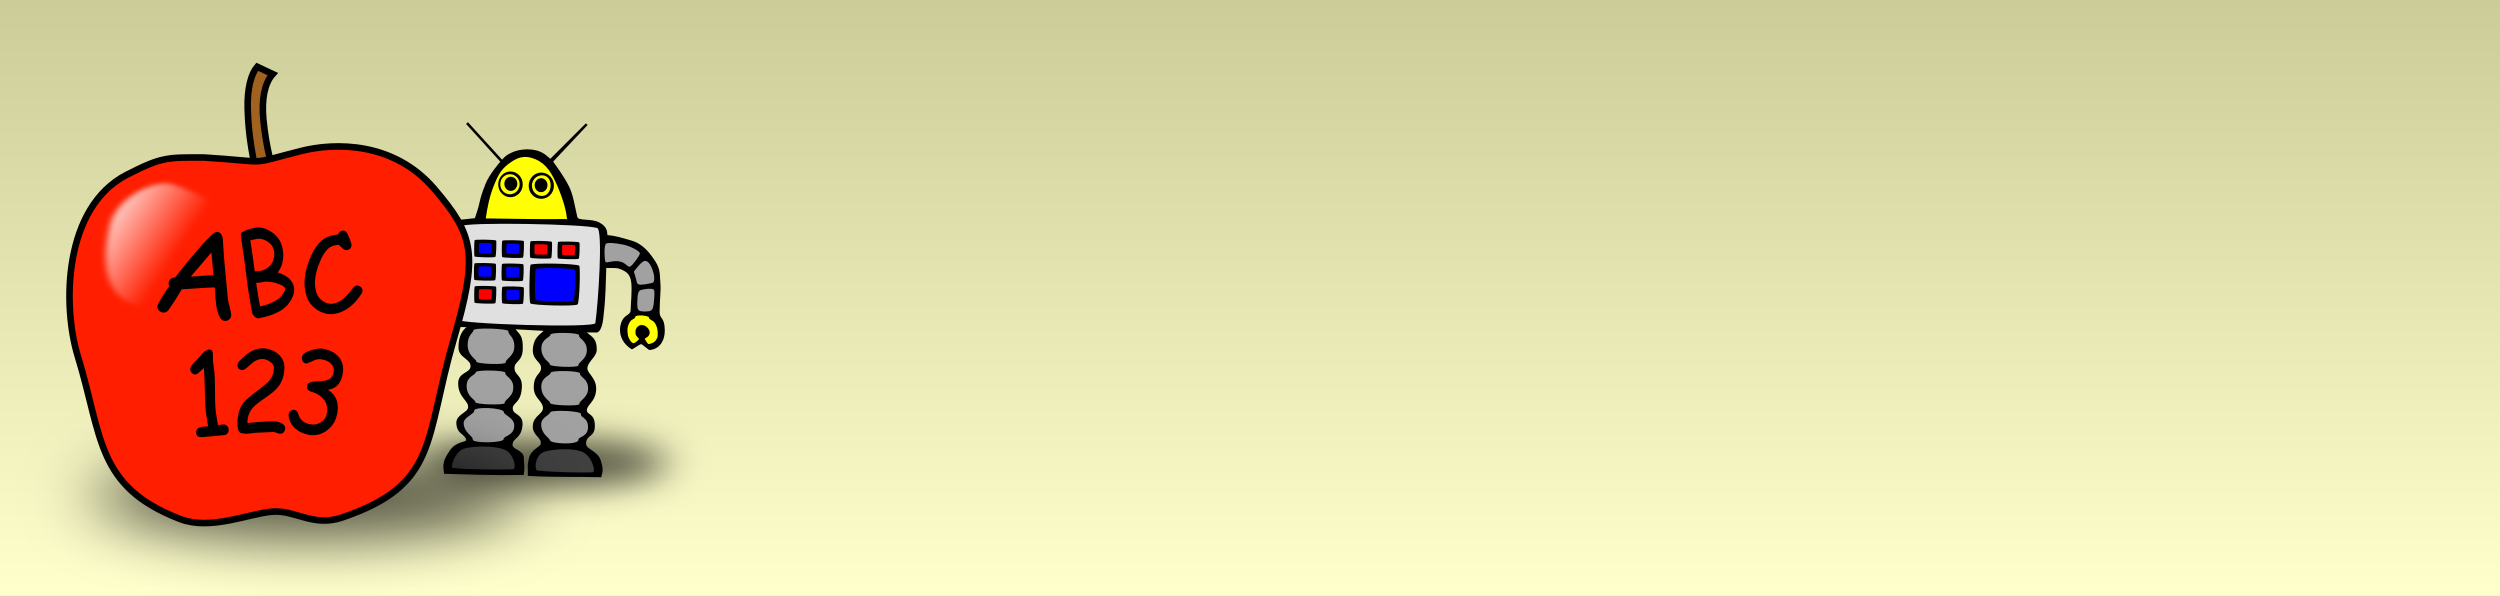
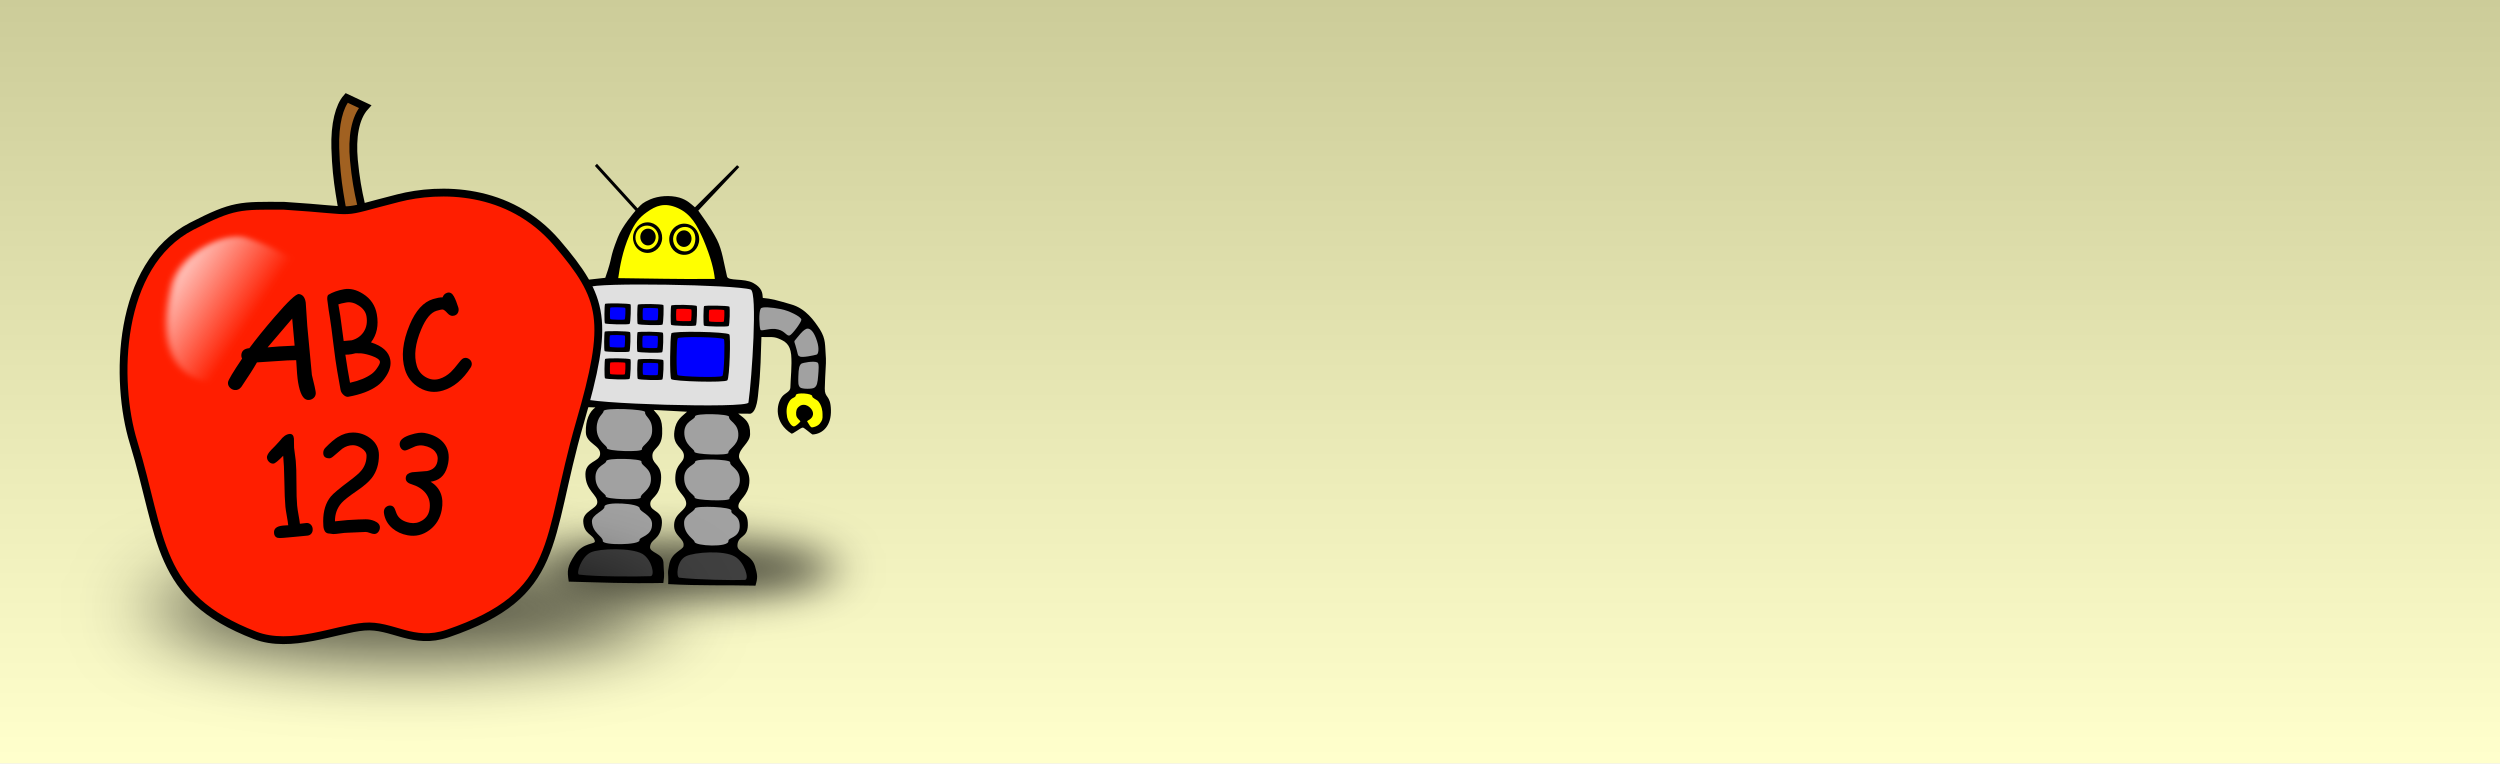
- <svg xmlns="http://www.w3.org/2000/svg" xmlns:xlink="http://www.w3.org/1999/xlink" width="655" height="156" id="svg2" version="1.0">
+ <svg xmlns="http://www.w3.org/2000/svg" xmlns:xlink="http://www.w3.org/1999/xlink" width="655" height="200" id="svg2" version="1.0">
  <defs id="defs457">
    <linearGradient id="linearGradient3237">
      <stop id="stop3239" offset="0" style="stop-color:#cccc99;stop-opacity:1;" />
      <stop id="stop3241" offset="1" style="stop-color:#ffffcc;stop-opacity:1" />
    </linearGradient>
    <linearGradient id="linearGradient5217">
      <stop style="stop-color:#ffffff;stop-opacity:1;" offset="0" id="stop5219" />
      <stop style="stop-color:#ffffff;stop-opacity:0;" offset="1" id="stop5221" />
    </linearGradient>
    <filter x="-0.201" width="1.402" y="-0.804" height="2.608" id="filter5209">
      <feGaussianBlur stdDeviation="2.597" id="feGaussianBlur5211" />
    </filter>
    <filter x="-0.198" width="1.397" y="-0.794" height="2.587" id="filter5213">
      <feGaussianBlur stdDeviation="2.563" id="feGaussianBlur5215" />
    </filter>
    <linearGradient xlink:href="#linearGradient5217" id="linearGradient5223" x1="12.042" y1="8.326" x2="23.799" y2="27.635" gradientUnits="userSpaceOnUse" />
    <linearGradient xlink:href="#linearGradient5217" id="linearGradient5225" gradientUnits="userSpaceOnUse" x1="2.206" y1="11.836" x2="19.061" y2="26.418" />
-     <linearGradient xlink:href="#linearGradient3237" id="linearGradient3233" x1="0" y1="0" x2="0" y2="155" gradientUnits="userSpaceOnUse" />
+     <linearGradient xlink:href="#linearGradient3237" id="linearGradient3233" x1="0" y1="0" x2="0" y2="199" gradientUnits="userSpaceOnUse" />
    <filter id="filter3362">
      <feGaussianBlur stdDeviation="0.798" id="feGaussianBlur3364" />
    </filter>
  </defs>
-   <rect style="opacity:1;fill:url(#linearGradient3233);fill-opacity:1.0;fill-rule:evenodd;stroke:none;stroke-width:2;stroke-linecap:round;stroke-linejoin:round;stroke-miterlimit:4;stroke-dasharray:none;stroke-opacity:1" id="rect2256" width="655" height="156" x="0" y="0" />
-   <g id="g5104" transform="matrix(2.167013,0,0,2.167013,-371.5971,-71.02286)">
+   <rect style="opacity:1;fill:url(#linearGradient3233);fill-opacity:1;fill-rule:evenodd;stroke:none;stroke-width:2;stroke-linecap:round;stroke-linejoin:round;stroke-miterlimit:4;stroke-dasharray:none;stroke-opacity:1" id="rect2256" width="655" height="200" x="0" y="0" />
+   <g id="g5104" transform="matrix(2.575152,0,0,2.575152,-430.8516,-79.53138)">
    <path transform="matrix(0.9274194,0,0,0.7741935,47.75403,13.16935)" d="M 220.5 97.625 A 15.5 3.875 0 1 1  189.5,97.625 A 15.5 3.875 0 1 1  220.5 97.625 z" id="path3827" style="opacity:0.65;fill:#000000;fill-opacity:1;fill-rule:evenodd;stroke:none;stroke-width:2;stroke-linecap:round;stroke-linejoin:round;stroke-miterlimit:4;stroke-dasharray:none;stroke-opacity:1;filter:url(#filter5213)" />
    <g transform="matrix(0.5722547,1.4173981e-2,-1.4173981e-2,0.5722547,43.45248,39.89826)" id="g2612">
      <g transform="translate(306.216,5.00781)" style="fill:#000000;fill-rule:evenodd;stroke:none;stroke-width:0.036pt;stroke-linecap:butt;stroke-linejoin:miter;stroke-dasharray:none" id="g144">
        <path d="M 20.519,13.355 C 21.239,11.34 23.292,8.855 23.544,8.531 C 23.544,8.531 16.129,0.756 16.129,0.756 C 16.129,0.756 16.488,0.36 16.488,0.36 C 16.488,0.36 23.903,8.1 23.903,8.1 C 24.624,7.308 24.767,7.092 26.136,6.443 C 27.575,5.796 29.555,5.58 31.283,6.012 C 32.723,6.407 33.407,7.128 34.092,7.668 C 34.092,7.668 41.399,0 41.399,0 C 41.399,0 41.795,0.323 41.795,0.323 C 41.795,0.323 34.703,8.243 34.703,8.243 C 34.703,8.243 34.704,8.244 34.704,8.244 C 35.063,8.784 36.899,11.016 38.16,13.355 C 39.132,15.191 39.42,17.244 40.103,19.836 C 40.355,20.664 43.092,20.016 44.748,20.844 C 46.367,21.672 46.475,22.571 46.548,23.472 C 48.023,23.544 49.391,23.903 51.552,24.48 C 54.216,25.128 55.8,27.323 56.844,28.836 C 57.96,30.564 57.779,31.464 58.031,33.983 C 58.103,34.884 57.96,36.323 57.96,39.275 C 57.96,41.076 59.004,40.319 59.147,43.092 C 59.292,45.828 57.851,47.376 55.979,47.52 C 55.872,47.52 54.504,46.368 54.252,46.332 C 53.891,46.296 52.452,47.592 52.235,47.447 C 49.139,45.611 49.319,42.372 50.435,40.895 C 50.903,40.284 51.84,40.031 51.84,39.275 C 51.84,37.62 52.055,35.352 51.84,33.443 C 51.588,31.536 50.687,31.067 49.464,30.6 C 48.527,30.239 47.592,30.456 46.475,30.42 C 46.439,33.191 46.512,36.648 46.187,39.996 C 46.115,40.895 46.044,43.704 44.855,44.1 C 44.855,44.1 42.696,44.135 42.696,44.135 C 42.696,44.135 42.695,44.136 42.695,44.136 C 43.92,45.071 44.891,45.504 44.891,47.772 C 44.891,49.284 43.055,50.256 43.019,51.66 C 42.947,52.812 45.179,53.748 44.964,56.447 C 44.783,58.752 43.235,59.292 43.128,60.48 C 43.055,61.668 44.891,61.02 44.891,63.936 C 44.891,66.311 43.128,65.699 43.128,67.607 C 43.128,68.868 45.647,69.048 46.332,71.136 C 46.836,72.756 46.907,73.115 46.512,74.628 C 41.399,74.628 36.828,74.916 30.996,74.735 C 31.031,72.359 30.744,73.224 31.103,71.172 C 31.464,69.084 33.443,68.615 33.552,67.932 C 33.767,66.491 31.716,66.239 31.788,64.115 C 31.823,62.027 33.947,61.596 33.84,60.264 C 33.66,58.644 31.716,58.319 31.788,55.728 C 31.823,53.208 33.263,53.208 33.227,51.876 C 33.191,50.399 31.103,50.292 31.428,47.52 C 31.643,45.468 32.76,44.855 33.588,44.027 C 33.588,44.027 27.648,43.848 27.648,43.848 C 27.648,43.848 27.647,43.848 27.647,43.848 C 28.475,44.892 29.304,45.071 29.267,48.06 C 29.231,50.832 27.395,50.544 27.647,52.272 C 27.828,53.64 29.412,53.567 29.267,56.268 C 29.124,59.508 27.323,59.328 27.468,60.66 C 27.611,62.063 29.88,61.596 29.592,64.332 C 29.304,66.996 27.72,66.708 27.611,68.184 C 27.504,69.264 29.952,69.264 30.059,70.92 C 30.168,72.972 30.347,72.756 30.132,74.556 C 23.76,74.844 18.756,74.735 13.319,74.735 C 12.96,72.792 12.96,72.071 14.292,69.947 C 15.695,67.644 17.891,68.04 17.783,67.428 C 17.496,66.168 15.767,66.348 15.624,63.936 C 15.552,62.136 17.964,61.704 18.036,60.588 C 18.143,59.148 15.876,58.571 15.804,55.548 C 15.767,53.208 18.179,53.388 18.323,52.02 C 18.504,50.363 15.767,50.184 15.695,48.096 C 15.588,45.972 16.235,44.46 17.279,43.668 C 17.279,43.668 14.651,43.633 14.651,43.633 C 14.651,43.633 14.651,43.632 14.651,43.632 C 13.643,43.739 13.248,43.775 13.176,40.716 C 13.103,37.151 13.139,34.164 13.176,31.14 C 11.771,31.067 10.475,30.456 9.359,31.571 C 8.279,32.615 7.884,33.731 7.92,34.775 C 7.92,36.323 7.848,37.368 7.811,39.023 C 7.739,40.823 7.956,39.996 9.071,41.363 C 10.223,42.731 10.044,46.296 7.164,47.808 C 6.84,47.952 5.544,46.872 5.004,46.872 C 4.464,46.872 3.023,48.132 2.916,48.06 C 1.08,47.376 0.54,45.468 0.359,43.884 C 0,40.716 2.052,40.752 1.872,39.348 C 1.548,36.828 1.655,36.359 1.62,34.812 C 1.584,31.752 1.907,30.527 2.807,29.088 C 4.355,26.567 5.435,25.596 7.632,24.84 C 10.115,23.976 11.807,24.012 13.571,24.084 C 13.536,22.284 14.435,21.168 15.552,20.987 C 16.775,20.808 16.632,20.844 18.468,20.592 C 19.836,16.38 19.008,17.496 20.519,13.355 z " id="path146" />
      </g>
      <g transform="translate(326.987,11.8838)" style="fill:#ffff00;fill-rule:evenodd;stroke:none;stroke-width:0.036pt;stroke-linecap:butt;stroke-linejoin:miter;stroke-dasharray:none" id="g148">
        <path d="M 0,13.716 C 0.252,11.592 0.649,8.892 1.8,6.048 C 2.664,3.852 3.456,2.88 4.788,1.872 C 6.372,0.684 7.884,0 10.296,1.008 C 12.672,2.016 13.788,3.996 14.941,6.443 C 16.416,9.72 16.956,11.808 17.172,13.428 C 9.72,13.68 6.804,13.607 0,13.716 z " id="path150" />
      </g>
      <g transform="translate(323.819,57.5313)" style="fill:#a1a1a1;fill-rule:evenodd;stroke:none;stroke-width:0.036pt;stroke-linecap:butt;stroke-linejoin:miter;stroke-dasharray:none" id="g152">
        <path d="M 0,3.456 C 0,1.476 1.836,1.188 1.836,0.648 C 1.836,0 8.136,0.036 8.101,0.54 C 8.029,1.404 9.937,1.584 9.865,3.816 C 9.828,5.688 8.029,6.229 8.136,6.948 C 8.208,7.452 1.764,7.452 1.909,6.876 C 2.052,6.48 0,5.832 0,3.456 z " id="path154" />
      </g>
      <g transform="translate(323.315,65.3076)" style="fill:#a1a1a1;fill-rule:evenodd;stroke:none;stroke-width:0.036pt;stroke-linecap:butt;stroke-linejoin:miter;stroke-dasharray:none" id="g156">
        <path d="M 0.073,3.636 C 0,2.412 2.304,1.656 2.233,0.972 C 2.124,0 8.424,0.18 8.497,1.08 C 8.533,1.728 10.693,2.232 10.764,3.78 C 10.909,6.048 8.497,6.12 8.605,6.768 C 8.748,7.632 2.016,7.884 2.088,7.056 C 2.124,6.264 0.18,5.688 0.073,3.636 z " id="path158" />
      </g>
      <g transform="translate(339.695,65.668)" style="fill:#a1a1a1;fill-rule:evenodd;stroke:none;stroke-width:0.036pt;stroke-linecap:butt;stroke-linejoin:miter;stroke-dasharray:none" id="g160">
        <path d="M 0.073,3.132 C 0,1.691 1.765,1.188 1.945,0.504 C 2.124,0 8.569,0.035 8.424,0.756 C 8.281,1.584 10.008,1.331 9.973,3.636 C 9.901,5.579 7.956,5.508 8.029,6.155 C 8.136,7.344 2.124,7.199 2.017,6.443 C 1.945,5.976 0.109,5.22 0.073,3.132 z " id="path162" />
      </g>
      <g transform="translate(320.76,73.4072)" style="fill:#404040;fill-rule:evenodd;stroke:none;stroke-width:0.036pt;stroke-linecap:butt;stroke-linejoin:miter;stroke-dasharray:none" id="g164">
        <path d="M 2.555,1.044 C 4.067,0.288 9.756,0 11.735,1.08 C 13.464,2.053 14.111,4.933 13.284,5.004 C 11.124,5.149 3.708,5.364 0.576,5.04 C 0,5.004 0.828,1.908 2.555,1.044 z " id="path166" />
      </g>
      <g transform="translate(338.579,73.4434)" style="fill:#404040;fill-rule:evenodd;stroke:none;stroke-width:0.036pt;stroke-linecap:butt;stroke-linejoin:miter;stroke-dasharray:none" id="g168">
        <path d="M 1.692,1.26 C 3.204,0.504 8.389,0 10.368,1.116 C 12.097,2.052 13.105,5.148 12.24,5.22 C 10.08,5.364 3.708,5.4 0.576,5.112 C 0,5.04 0,2.124 1.692,1.26 z " id="path170" />
      </g>
      <g transform="translate(307.728,45.6514)" style="fill:#ffff00;fill-rule:evenodd;stroke:none;stroke-width:0.036pt;stroke-linecap:butt;stroke-linejoin:miter;stroke-dasharray:none" id="g172">
        <path d="M 0.395,4.608 C 0.215,3.78 0,2.844 0.612,1.728 C 1.007,0.972 1.656,1.08 1.656,0.54 C 1.656,0.036 4.608,0 4.608,0.504 C 4.572,0.864 5.4,1.044 5.723,1.368 C 6.444,2.088 6.624,3.096 6.66,3.564 C 6.732,4.536 6.66,4.68 6.299,5.256 C 5.904,5.832 5.003,6.12 4.895,6.084 C 4.679,5.976 4.427,5.688 3.996,5.076 C 3.887,4.933 4.86,4.644 4.967,3.78 C 5.003,3.204 4.5,2.592 3.851,2.304 C 3.456,2.088 2.843,2.088 2.412,2.484 C 1.979,2.88 1.872,3.384 1.979,4.068 C 2.087,4.716 2.916,5.04 2.807,5.184 C 2.7,5.328 2.196,5.976 1.763,6.084 C 1.223,6.264 0.503,5.004 0.395,4.608 z " id="path174" />
      </g>
      <g transform="translate(357.3,45.0752)" style="fill:#ffff00;fill-rule:evenodd;stroke:none;stroke-width:0.036pt;stroke-linecap:butt;stroke-linejoin:miter;stroke-dasharray:none" id="g176">
        <path d="M 0.323,4.536 C 0.179,3.708 0,2.736 0.647,1.656 C 1.08,0.9 1.727,1.044 1.763,0.54 C 1.8,0 4.716,0.144 4.679,0.648 C 4.643,0.973 5.471,1.188 5.796,1.548 C 6.443,2.305 6.588,3.312 6.588,3.78 C 6.66,4.752 6.552,4.896 6.155,5.473 C 5.76,6.013 4.823,6.229 4.716,6.192 C 4.5,6.12 4.283,5.796 3.888,5.148 C 3.779,5.004 4.788,4.788 4.895,3.924 C 4.968,3.312 4.5,2.7 3.888,2.376 C 3.491,2.16 2.844,2.124 2.412,2.521 C 1.943,2.88 1.836,3.385 1.907,4.032 C 1.979,4.717 2.807,5.076 2.664,5.221 C 2.555,5.364 2.015,5.977 1.62,6.084 C 1.08,6.229 0.395,4.933 0.323,4.536 z " id="path178" />
      </g>
      <g transform="translate(312.3,30.207)" style="fill:#a1a1a1;fill-rule:evenodd;stroke:none;stroke-width:0.036pt;stroke-linecap:butt;stroke-linejoin:miter;stroke-dasharray:none" id="g180">
        <path d="M 7.416,0.397 C 7.775,1.045 7.559,3.564 7.344,4.141 C 7.199,4.572 5.615,3.708 4.139,4.032 C 2.952,4.32 2.555,5.221 2.052,5.04 C 1.62,4.896 0,2.7 0,2.232 C 0,1.656 2.34,0.648 3.744,0.397 C 5.508,0.108 7.164,0 7.416,0.397 z " id="path182" />
      </g>
      <g transform="translate(308.88,33.9512)" style="fill:#a1a1a1;fill-rule:evenodd;stroke:none;stroke-width:0.036pt;stroke-linecap:butt;stroke-linejoin:miter;stroke-dasharray:none" id="g184">
        <path d="M 2.195,0 C 2.916,0 4.067,1.62 4.464,2.088 C 4.716,2.448 4.5,2.412 4.103,3.889 C 3.779,5.04 3.888,4.752 3.563,5.004 C 3.203,5.256 0.935,4.752 0.468,4.572 C 0.216,4.464 0,3.564 0.468,2.196 C 1.08,0.54 1.727,0 2.195,0 z " id="path186" />
      </g>
      <g transform="translate(308.844,39.6396)" style="fill:#a1a1a1;fill-rule:evenodd;stroke:none;stroke-width:0.036pt;stroke-linecap:butt;stroke-linejoin:miter;stroke-dasharray:none" id="g188">
        <path d="M 0.359,0.324 C 1.008,0 3.023,0.396 3.275,0.576 C 3.599,0.864 3.744,1.368 3.744,2.844 C 3.744,4.032 3.744,4.428 3.347,4.824 C 3.023,5.112 1.151,5.04 0.828,4.824 C 0.324,4.5 0.252,3.996 0.179,2.556 C 0.107,1.8 0,0.504 0.359,0.324 z " id="path190" />
      </g>
      <g transform="translate(352.079,29.9912)" style="fill:#a1a1a1;fill-rule:evenodd;stroke:none;stroke-width:0.036pt;stroke-linecap:butt;stroke-linejoin:miter;stroke-dasharray:none" id="g192">
        <path d="M 0.36,0.397 C 0,1.044 0.181,3.564 0.397,4.141 C 0.576,4.536 2.124,3.672 3.565,4.032 C 4.752,4.284 5.112,5.221 5.616,5.04 C 6.049,4.896 7.633,2.664 7.633,2.196 C 7.633,1.656 5.328,0.612 3.96,0.397 C 2.233,0.108 0.576,0 0.36,0.397 z " id="path194" />
      </g>
      <g transform="translate(358.415,33.6992)" style="fill:#a1a1a1;fill-rule:evenodd;stroke:none;stroke-width:0.036pt;stroke-linecap:butt;stroke-linejoin:miter;stroke-dasharray:none" id="g196">
        <path d="M 2.484,0.036 C 1.765,0 0.685,1.656 0.288,2.124 C 0,2.448 0.217,2.448 0.612,3.889 C 0.937,5.076 0.828,4.788 1.152,5.004 C 1.513,5.292 3.744,4.752 4.177,4.608 C 4.465,4.5 4.645,3.564 4.177,2.232 C 3.601,0.54 2.952,0.036 2.484,0.036 z " id="path198" />
      </g>
      <g transform="translate(359.424,39.3877)" style="fill:#a1a1a1;fill-rule:evenodd;stroke:none;stroke-width:0.036pt;stroke-linecap:butt;stroke-linejoin:miter;stroke-dasharray:none" id="g200">
        <path d="M 3.347,0.324 C 2.699,0 0.72,0.432 0.468,0.611 C 0.143,0.899 0,1.404 0,2.88 C 0,4.067 0,4.464 0.359,4.824 C 0.72,5.147 2.555,5.076 2.88,4.824 C 3.347,4.5 3.456,3.996 3.527,2.556 C 3.563,1.836 3.672,0.504 3.347,0.324 z " id="path202" />
      </g>
      <g transform="translate(323.819,48.6396)" style="fill:#a1a1a1;fill-rule:evenodd;stroke:none;stroke-width:0.036pt;stroke-linecap:butt;stroke-linejoin:miter;stroke-dasharray:none" id="g204">
        <path d="M 0,3.636 C 0,1.62 1.153,1.152 1.153,0.647 C 1.153,0 8.569,0.107 8.533,0.647 C 8.46,1.512 9.937,1.728 9.865,4.032 C 9.828,5.976 8.029,6.516 8.136,7.271 C 8.208,7.812 1.764,7.775 1.909,7.2 C 2.017,6.768 0,6.084 0,3.636 z " id="path206" />
      </g>
      <g transform="translate(339.407,49.2158)" style="fill:#a1a1a1;fill-rule:evenodd;stroke:none;stroke-width:0.036pt;stroke-linecap:butt;stroke-linejoin:miter;stroke-dasharray:none" id="g208">
        <path d="M 0,3.456 C 0,1.476 1.836,1.188 1.836,0.611 C 1.836,0 7.92,0 7.884,0.54 C 7.813,1.368 9.649,1.584 9.613,3.816 C 9.576,5.688 7.813,6.228 7.92,6.947 C 7.992,7.452 1.765,7.416 1.872,6.876 C 1.981,6.443 0,5.796 0,3.456 z " id="path210" />
      </g>
      <g transform="translate(339.588,57.2432)" style="fill:#a1a1a1;fill-rule:evenodd;stroke:none;stroke-width:0.036pt;stroke-linecap:butt;stroke-linejoin:miter;stroke-dasharray:none" id="g212">
        <path d="M 0,3.492 C 0,1.513 1.872,1.225 1.872,0.648 C 1.872,0 8.136,0.036 8.1,0.576 C 8.027,1.404 9.935,1.62 9.899,3.853 C 9.863,5.761 8.027,6.336 8.136,7.057 C 8.208,7.561 1.8,7.524 1.943,6.984 C 2.052,6.553 0,5.904 0,3.492 z " id="path214" />
      </g>
      <g transform="translate(329.436,15.5557)" style="fill:#000000;fill-rule:evenodd;stroke:none;stroke-width:0.036pt;stroke-linecap:butt;stroke-linejoin:miter;stroke-dasharray:none" id="g216">
        <path d="M 0,2.736 C 0,4.212 1.152,5.436 2.591,5.436 C 4.032,5.436 5.183,4.212 5.183,2.736 C 5.183,1.224 4.032,0 2.591,0 C 1.152,0 0,1.224 0,2.736 z M 0.431,2.7 C 0.431,3.852 1.332,4.824 2.484,4.824 C 3.599,4.824 4.536,3.852 4.536,2.7 C 4.536,1.512 3.599,0.576 2.484,0.576 C 1.332,0.576 0.431,1.512 0.431,2.7 z M 1.295,2.592 C 1.295,3.42 1.908,4.104 2.664,4.104 C 3.419,4.104 4.032,3.42 4.032,2.592 C 4.032,1.764 3.419,1.116 2.664,1.116 C 1.908,1.116 1.295,1.764 1.295,2.592 z " id="path218" />
      </g>
      <g transform="translate(335.88,15.6279)" style="fill:#000000;fill-rule:evenodd;stroke:none;stroke-width:0.036pt;stroke-linecap:butt;stroke-linejoin:miter;stroke-dasharray:none" id="g220">
        <path d="M 0,2.772 C 0,4.319 1.187,5.544 2.664,5.544 C 4.14,5.544 5.327,4.319 5.327,2.772 C 5.327,1.224 4.14,0 2.664,0 C 1.187,0 0,1.224 0,2.772 z M 0.683,2.735 C 0.683,3.96 1.619,4.932 2.808,4.932 C 3.96,4.932 4.643,3.924 4.643,2.699 C 4.643,1.512 3.96,0.575 2.808,0.575 C 1.619,0.575 0.683,1.548 0.683,2.735 z M 1.26,2.664 C 1.26,3.491 1.872,4.14 2.628,4.14 C 3.348,4.14 3.96,3.491 3.96,2.664 C 3.96,1.836 3.348,1.188 2.628,1.188 C 1.872,1.188 1.26,1.836 1.26,2.664 z " id="path222" />
      </g>
      <g transform="translate(320.399,26.2471)" style="fill:#e0e0e0;fill-rule:evenodd;stroke:none;stroke-width:0.036pt;stroke-linecap:butt;stroke-linejoin:miter;stroke-dasharray:none" id="g224">
        <path d="M 1.405,1.116 C 2.449,0.181 27.504,0 30.168,0.792 C 31.428,1.152 30.781,16.561 30.277,20.881 C 30.132,21.996 0.972,21.816 0.792,20.809 C 0.037,16.704 0,2.376 1.405,1.116 z " id="path226" />
      </g>
      <g transform="translate(324.647,30.0273)" style="fill:#000000;fill-rule:evenodd;stroke:none;stroke-width:0.036pt;stroke-linecap:butt;stroke-linejoin:miter;stroke-dasharray:none" id="g228">
        <path d="M 0.109,0.216 C 0.216,0.036 4.392,0 4.644,0.18 C 4.752,0.288 4.752,3.456 4.573,3.636 C 4.392,3.853 0.397,3.817 0.18,3.672 C 0.037,3.528 0,0.504 0.109,0.216 z " id="path230" />
      </g>
      <g transform="translate(325.655,30.7471)" style="fill:#0000ff;fill-rule:evenodd;stroke:none;stroke-width:0.036pt;stroke-linecap:butt;stroke-linejoin:miter;stroke-dasharray:none" id="g232">
        <path d="M 0.036,0.144 C 0.109,0 2.557,0 2.7,0.108 C 2.809,0.181 2.773,2.053 2.664,2.16 C 2.557,2.268 0.216,2.268 0.109,2.16 C 0,2.089 0,0.288 0.036,0.144 z " id="path234" />
      </g>
      <g transform="translate(336.455,34.6357)" style="fill:#000000;fill-rule:evenodd;stroke:none;stroke-width:0.036pt;stroke-linecap:butt;stroke-linejoin:miter;stroke-dasharray:none" id="g236">
        <path d="M 0.217,0.54 C 0.433,0.071 9.937,0 10.513,0.468 C 10.801,0.684 10.765,8.244 10.368,8.64 C 9.937,9.107 0.828,9.071 0.397,8.676 C 0.072,8.388 0,1.188 0.217,0.54 z " id="path238" />
      </g>
      <g transform="translate(337.607,35.6074)" style="fill:#0000ff;fill-rule:evenodd;stroke:none;stroke-width:0.036pt;stroke-linecap:butt;stroke-linejoin:miter;stroke-dasharray:none" id="g240">
        <path d="M 0.216,0.432 C 0.361,0.036 7.956,0 8.424,0.36 C 8.64,0.54 8.64,6.552 8.317,6.912 C 7.956,7.272 0.684,7.236 0.361,6.948 C 0.073,6.696 0,0.936 0.216,0.432 z " id="path242" />
      </g>
      <g transform="translate(330.479,29.9912)" style="fill:#000000;fill-rule:evenodd;stroke:none;stroke-width:0.036pt;stroke-linecap:butt;stroke-linejoin:miter;stroke-dasharray:none" id="g244">
        <path d="M 0.109,0.252 C 0.18,0.036 4.392,0 4.644,0.181 C 4.752,0.288 4.752,3.492 4.573,3.672 C 4.357,3.853 0.361,3.853 0.18,3.672 C 0.037,3.528 0,0.504 0.109,0.252 z " id="path246" />
      </g>
      <g transform="translate(331.451,30.7119)" style="fill:#0000ff;fill-rule:evenodd;stroke:none;stroke-width:0.036pt;stroke-linecap:butt;stroke-linejoin:miter;stroke-dasharray:none" id="g248">
        <path d="M 0.072,0.144 C 0.145,0.035 2.593,0 2.737,0.107 C 2.809,0.18 2.809,2.052 2.7,2.159 C 2.593,2.268 0.217,2.268 0.109,2.159 C 0.036,2.088 0,0.287 0.072,0.144 z " id="path250" />
      </g>
      <g transform="translate(324.72,34.96)" style="fill:#000000;fill-rule:evenodd;stroke:none;stroke-width:0.036pt;stroke-linecap:butt;stroke-linejoin:miter;stroke-dasharray:none" id="g252">
        <path d="M 0.107,0.216 C 0.179,0.035 4.391,0 4.607,0.18 C 4.752,0.287 4.752,3.455 4.571,3.636 C 4.355,3.815 0.359,3.815 0.179,3.672 C 0.036,3.527 0,0.504 0.107,0.216 z " id="path254" />
      </g>
      <g transform="translate(325.691,35.6797)" style="fill:#0000ff;fill-rule:evenodd;stroke:none;stroke-width:0.036pt;stroke-linecap:butt;stroke-linejoin:miter;stroke-dasharray:none" id="g256">
        <path d="M 0.073,0.143 C 0.109,0 2.592,0 2.737,0.107 C 2.808,0.143 2.808,2.052 2.701,2.16 C 2.592,2.268 0.216,2.268 0.109,2.16 C 0.037,2.088 0,0.288 0.073,0.143 z " id="path258" />
      </g>
      <g transform="translate(330.552,34.9238)" style="fill:#000000;fill-rule:evenodd;stroke:none;stroke-width:0.036pt;stroke-linecap:butt;stroke-linejoin:miter;stroke-dasharray:none" id="g260">
        <path d="M 0.107,0.216 C 0.179,0.036 4.355,0 4.607,0.18 C 4.752,0.288 4.752,3.491 4.571,3.636 C 4.355,3.852 0.359,3.816 0.179,3.672 C 0.036,3.527 0,0.504 0.107,0.216 z " id="path262" />
      </g>
      <g transform="translate(331.523,35.6436)" style="fill:#0000ff;fill-rule:evenodd;stroke:none;stroke-width:0.036pt;stroke-linecap:butt;stroke-linejoin:miter;stroke-dasharray:none" id="g264">
        <path d="M 0.073,0.143 C 0.109,0 2.592,0 2.737,0.108 C 2.808,0.18 2.808,2.052 2.701,2.16 C 2.592,2.268 0.216,2.268 0.109,2.16 C 0.037,2.088 0,0.288 0.073,0.143 z " id="path266" />
      </g>
      <g transform="translate(324.899,39.7832)" style="fill:#000000;fill-rule:evenodd;stroke:none;stroke-width:0.036pt;stroke-linecap:butt;stroke-linejoin:miter;stroke-dasharray:none" id="g268">
        <path d="M 0.109,0.252 C 0.18,0.036 4.357,0 4.609,0.181 C 4.752,0.288 4.716,3.492 4.537,3.672 C 4.357,3.853 0.361,3.853 0.18,3.672 C 0.037,3.528 0,0.504 0.109,0.252 z " id="path270" />
      </g>
      <g transform="translate(325.871,40.5039)" style="fill:#ff0000;fill-rule:evenodd;stroke:none;stroke-width:0.036pt;stroke-linecap:butt;stroke-linejoin:miter;stroke-dasharray:none" id="g272">
        <path d="M 0.072,0.144 C 0.108,0.035 2.593,0 2.736,0.107 C 2.809,0.18 2.809,2.052 2.7,2.159 C 2.593,2.268 0.217,2.268 0.108,2.159 C 0.036,2.088 0,0.288 0.072,0.144 z " id="path274" />
      </g>
      <g transform="translate(330.695,39.7471)" style="fill:#000000;fill-rule:evenodd;stroke:none;stroke-width:0.036pt;stroke-linecap:butt;stroke-linejoin:miter;stroke-dasharray:none" id="g276">
        <path d="M 0.145,0.252 C 0.216,0.036 4.393,0 4.645,0.217 C 4.788,0.288 4.752,3.492 4.573,3.673 C 4.393,3.853 0.397,3.853 0.216,3.673 C 0.073,3.564 0,0.505 0.145,0.252 z " id="path278" />
      </g>
      <g transform="translate(331.703,40.4678)" style="fill:#0000ff;fill-rule:evenodd;stroke:none;stroke-width:0.036pt;stroke-linecap:butt;stroke-linejoin:miter;stroke-dasharray:none" id="g280">
        <path d="M 0.072,0.143 C 0.109,0.036 2.593,0 2.736,0.107 C 2.809,0.18 2.809,2.052 2.7,2.16 C 2.593,2.268 0.217,2.268 0.109,2.16 C 0.036,2.088 0,0.324 0.072,0.143 z " id="path282" />
      </g>
      <path style="fill:#000000;fill-rule:evenodd;stroke:none;stroke-width:0.036pt;stroke-linecap:butt;stroke-linejoin:miter;stroke-dasharray:none" id="path286" d="M 336.527,30.243 C 336.6,30.027 340.812,29.991 341.063,30.207 C 341.172,30.315 341.172,33.483 340.991,33.663 C 340.775,33.844 336.779,33.844 336.6,33.663 C 336.455,33.556 336.42,30.531 336.527,30.243 z " />
      <g transform="translate(337.392,30.7119)" style="fill:#ff0000;fill-rule:evenodd;stroke:none;stroke-width:0.036pt;stroke-linecap:butt;stroke-linejoin:miter;stroke-dasharray:none" id="g288">
        <path d="M 0.072,0.144 C 0.143,0.035 2.591,0 2.736,0.144 C 2.807,0.18 2.807,2.052 2.7,2.159 C 2.591,2.268 0.252,2.268 0.143,2.195 C 0.036,2.088 0,0.323 0.072,0.144 z " id="path290" />
      </g>
      <g transform="translate(342.252,29.9912)" style="fill:#000000;fill-rule:evenodd;stroke:none;stroke-width:0.036pt;stroke-linecap:butt;stroke-linejoin:miter;stroke-dasharray:none" id="g292">
        <path d="M 0.107,0.216 C 0.18,0.036 4.355,0 4.607,0.181 C 4.752,0.288 4.752,3.456 4.571,3.637 C 4.355,3.816 0.359,3.816 0.18,3.672 C 0.035,3.528 0,0.504 0.107,0.216 z " id="path294" />
      </g>
      <g transform="translate(343.224,30.7119)" style="fill:#ff0000;fill-rule:evenodd;stroke:none;stroke-width:0.036pt;stroke-linecap:butt;stroke-linejoin:miter;stroke-dasharray:none" id="g296">
        <path d="M 0.072,0.144 C 0.107,0 2.591,0 2.736,0.107 C 2.807,0.144 2.807,2.052 2.7,2.159 C 2.591,2.268 0.215,2.268 0.107,2.159 C 0.036,2.088 0,0.287 0.072,0.144 z " id="path298" />
      </g>
    </g>
  </g>
-   <g id="g5185" transform="matrix(1.449225,0,0,1.449225,-159.26,-16.33516)">
+   <g id="g5185" transform="matrix(1.722175,0,0,1.722175,-178.5226,-14.54372)">
    <path transform="matrix(2.491935,0,0,2,-345.0968,-94.24999)" d="M 220.5 97.625 A 15.5 3.875 0 1 1  189.5,97.625 A 15.5 3.875 0 1 1  220.5 97.625 z" id="path5102" style="opacity:0.65;fill:#000000;fill-opacity:1;fill-rule:evenodd;stroke:none;stroke-width:2;stroke-linecap:round;stroke-linejoin:round;stroke-miterlimit:4;stroke-dasharray:none;stroke-opacity:1;filter:url(#filter5209)" />
    <g transform="matrix(0.5901167,-7.6980998e-2,7.6980998e-2,0.5901167,80.38655,11.16984)" id="g2732">
      <g transform="translate(-0.220695,-0.848633)" style="fill:#ffffff;fill-rule:evenodd;stroke:none;stroke-width:0.036pt;stroke-linecap:butt;stroke-linejoin:miter;stroke-dasharray:none" id="g2711" />
      <g transform="translate(21.66001,16.62607)" id="g2742">
        <g id="g2715" style="fill:#a16121;fill-rule:evenodd;stroke:#000000;stroke-width:2;stroke-linecap:butt;stroke-linejoin:miter;stroke-miterlimit:4;stroke-dasharray:none" transform="translate(96.9072,20.1758)">
          <path style="stroke-width:2;stroke-miterlimit:4;stroke-dasharray:none" id="path2717" d="M 1.008,35.676 C 0.648,26.531 0,21.348 0.9,12.384 C 1.513,6.155 3.349,1.836 5.437,0 C 5.437,0 9.828,2.808 9.828,2.808 C 6.876,5.328 5.437,10.26 5.221,15.983 C 4.897,25.128 5.905,29.771 6.84,37.62 C 6.84,37.62 1.009,35.677 1.009,35.677 C 1.009,35.677 1.008,35.676 1.008,35.676 z " />
        </g>
        <g id="g2719" style="fill:#ff1e00;fill-rule:evenodd;stroke:#000000;stroke-width:2;stroke-linecap:butt;stroke-linejoin:miter;stroke-miterlimit:4;stroke-dasharray:none" transform="translate(34.1953,43.5391)">
          <path style="stroke-width:2;stroke-miterlimit:4;stroke-dasharray:none" id="path2721" d="M 48.708,1.908 C 37.477,0.396 35.928,0 24.66,4.032 C 4.284,11.341 0,40.896 2.736,56.881 C 7.021,82.08 3.061,96.732 27.145,109.836 C 35.82,114.553 47.916,110.916 55.116,111.24 C 62.316,111.565 66.781,117.612 76.069,115.74 C 106.309,109.62 103.788,95.868 116.533,66.673 C 127.405,41.832 126.901,36.036 116.641,20.305 C 106.344,4.572 88.704,2.448 77.941,3.744 C 60.696,5.797 69.368,5.957 48.708,1.908 z " />
        </g>
        <g id="g2723" style="opacity:0.74;fill:url(#linearGradient5223);fill-opacity:1;fill-rule:evenodd;stroke:none;stroke-width:0.036pt;stroke-linecap:butt;stroke-linejoin:miter;stroke-dasharray:none;filter:url(#filter3362)" transform="translate(48.8115,50.2715)">
          <path id="path2725" d="M 2.88,11.952 C 6.158,3.313 18.65,-0.36 23.522,2.031 C 77.297,28.411 -16.585,63.248 2.88,11.952 z " style="fill:url(#linearGradient5225);fill-opacity:1" />
        </g>
      </g>
    </g>
  </g>
-   <path id="path2285" style="font-size:12px;font-style:normal;font-weight:normal;fill:#000000;fill-opacity:1;stroke:none;stroke-width:1px;stroke-linecap:butt;stroke-linejoin:miter;stroke-opacity:1;font-family:Bitstream Vera Sans" d="M 58.766,84.072 C 57.794,83.947 57.102,82.653 56.689,80.19 C 56.53,79.251 56.391,77.625 56.27,75.312 C 55.174,75.313 53.731,75.383 51.942,75.52 L 47.619,75.805 C 46.921,77.053 45.77,78.86 44.166,81.226 C 43.755,81.745 43.259,81.967 42.678,81.892 C 42.255,81.837 41.897,81.643 41.601,81.309 C 41.306,80.975 41.186,80.592 41.242,80.16 C 41.304,79.678 42.338,77.948 44.343,74.969 C 44.197,74.685 44.146,74.372 44.19,74.031 C 44.295,73.217 44.88,72.762 45.946,72.664 C 47.427,70.67 49.267,68.395 51.465,65.84 C 54.459,62.356 56.263,60.654 56.876,60.733 C 57.711,60.84 58.21,61.466 58.374,62.611 L 58.72,67.801 L 59.732,78.576 L 60.329,81.073 C 60.53,81.926 60.614,82.488 60.579,82.759 C 60.523,83.191 60.313,83.531 59.948,83.78 C 59.583,84.029 59.189,84.127 58.766,84.072 L 58.766,84.072 z M 55.391,66.132 L 49.963,72.493 C 51.282,72.346 53.269,72.219 55.925,72.112 L 55.391,66.132 z " />
-   <path id="path2281" style="font-size:12px;font-style:normal;font-weight:normal;fill:#000000;fill-opacity:1;stroke:none;stroke-width:1px;stroke-linecap:butt;stroke-linejoin:miter;stroke-opacity:1;font-family:Bitstream Vera Sans" d="M 74.186,80.941 C 72.599,82.088 70.456,82.901 67.756,83.381 C 67.424,83.44 67.075,83.303 66.71,82.97 C 66.344,82.636 66.125,82.265 66.052,81.855 L 65.313,77.695 C 65.071,76.332 64.795,74.376 64.486,71.826 C 64.156,69.073 63.89,67.085 63.689,65.862 C 63.526,64.987 63.336,63.674 63.121,61.923 C 63.09,61.437 63.162,61.1 63.335,60.912 C 64.313,60.325 65.469,59.913 66.804,59.676 C 68.162,59.435 69.567,59.775 71.02,60.697 C 72.696,61.756 73.706,63.253 74.049,65.187 C 74.484,67.636 74.056,69.703 72.763,71.388 C 74.029,71.792 75.015,72.315 75.722,72.956 C 76.428,73.598 76.86,74.357 77.015,75.233 C 77.22,76.386 76.913,77.591 76.094,78.848 C 75.527,79.735 74.891,80.433 74.186,80.941 L 74.186,80.941 z M 67.322,62.592 C 66.481,62.742 65.897,62.88 65.569,63.007 L 65.99,65.513 L 66.742,71.086 C 67.857,71.006 68.453,70.954 68.528,70.931 C 69.673,70.61 70.546,69.992 71.148,69.079 C 71.792,68.09 71.995,66.928 71.758,65.594 C 71.597,64.689 71.043,63.922 70.096,63.294 C 69.149,62.666 68.224,62.432 67.322,62.592 L 67.322,62.592 z M 70.652,73.813 L 69.382,73.787 C 69.282,73.805 69.131,73.839 68.929,73.89 C 68.727,73.941 68.572,73.975 68.464,73.995 C 68.047,74.069 67.596,74.105 67.11,74.102 C 67.277,75.311 67.445,76.388 67.612,77.331 L 68.138,80.29 C 70.144,79.845 71.728,79.2 72.891,78.355 C 73.385,78.002 73.831,77.51 74.228,76.879 C 74.61,76.299 74.78,75.886 74.736,75.638 C 74.656,75.19 74.073,74.773 72.986,74.386 C 72.169,74.089 71.391,73.898 70.652,73.813 L 70.652,73.813 z " />
-   <path style="font-size:12px;font-style:normal;font-weight:normal;fill:#000000;fill-opacity:1;stroke:none;stroke-width:1px;stroke-linecap:butt;stroke-linejoin:miter;stroke-opacity:1;font-family:Bitstream Vera Sans" d="M 91.141,65.487 C 90.582,65.657 90.068,65.47 89.597,64.925 C 89.189,64.463 88.862,64.205 88.617,64.151 C 88.405,64.114 87.937,64.206 87.213,64.427 C 85.947,64.812 84.824,66.171 83.845,68.504 C 82.51,71.642 82.184,74.331 82.866,76.571 C 83.195,77.653 83.841,78.474 84.803,79.034 C 85.79,79.614 86.808,79.744 87.855,79.425 C 88.755,79.152 89.591,78.654 90.364,77.933 C 90.794,77.527 91.42,76.796 92.243,75.739 C 92.634,75.235 92.956,74.945 93.209,74.867 C 93.584,74.753 93.94,74.794 94.276,74.99 C 94.613,75.185 94.832,75.451 94.934,75.786 C 95.049,76.164 94.984,76.546 94.739,76.932 C 93.031,79.597 90.998,81.288 88.64,82.005 C 86.833,82.555 85.102,82.353 83.447,81.399 C 81.849,80.474 80.782,79.13 80.246,77.368 C 79.381,74.524 79.733,71.231 81.304,67.49 C 82.615,64.368 84.323,62.487 86.428,61.847 C 86.855,61.717 87.245,61.619 87.597,61.553 C 87.949,61.487 88.269,61.456 88.557,61.46 C 88.732,60.94 89.064,60.605 89.553,60.456 C 90.156,60.273 90.652,60.539 91.041,61.254 C 91.388,61.892 91.712,62.705 92.013,63.695 C 92.118,64.039 92.113,64.37 92.001,64.689 C 91.864,65.088 91.578,65.354 91.141,65.487 L 91.141,65.487 z " id="path2275" />
-   <path style="font-size:12px;font-style:normal;font-weight:normal;fill:#000000;fill-opacity:1;stroke:none;stroke-width:1px;stroke-linecap:butt;stroke-linejoin:miter;stroke-opacity:1;font-family:Bitstream Vera Sans" d="M 58.751,113.996 L 56.11,114.249 L 53.481,114.487 C 52.861,114.547 52.424,114.545 52.167,114.482 C 51.7,114.351 51.439,114.006 51.385,113.446 C 51.291,112.471 51.939,111.917 53.328,111.784 L 53.967,111.737 L 54.513,111.714 C 54.469,111.251 54.366,110.569 54.203,109.669 C 54.041,108.769 53.938,108.092 53.894,107.638 C 53.777,106.412 53.699,104.539 53.663,102.02 C 53.621,99.54 53.534,97.663 53.403,96.39 C 52.314,97.508 51.606,98.082 51.278,98.114 C 50.925,98.148 50.603,98.032 50.314,97.768 C 50.026,97.503 49.863,97.183 49.827,96.806 C 49.783,96.353 50.111,95.766 50.81,95.046 C 51.252,94.633 51.873,93.98 52.671,93.085 C 53.367,92.151 54.069,91.65 54.776,91.582 C 55.369,91.525 55.701,91.868 55.773,92.611 C 55.794,92.833 55.799,93.167 55.788,93.611 C 55.777,94.055 55.783,94.388 55.804,94.61 C 55.835,94.929 55.896,95.41 55.989,96.054 C 56.083,96.697 56.144,97.179 56.175,97.497 C 56.281,98.598 56.332,100.249 56.329,102.451 C 56.326,104.652 56.377,106.299 56.482,107.389 C 56.536,107.949 56.637,108.626 56.784,109.421 C 56.932,110.215 57.035,110.868 57.093,111.378 L 58.484,111.216 C 58.855,111.18 59.176,111.283 59.444,111.525 C 59.713,111.767 59.867,112.086 59.905,112.482 C 59.944,112.887 59.854,113.232 59.636,113.516 C 59.417,113.8 59.122,113.96 58.751,113.996 L 58.751,113.996 z " id="path2273" />
-   <path style="font-size:12px;font-style:normal;font-weight:normal;fill:#000000;fill-opacity:1;stroke:none;stroke-width:1px;stroke-linecap:butt;stroke-linejoin:miter;stroke-opacity:1;font-family:Bitstream Vera Sans" d="M 73.474,113.637 C 73.252,113.637 72.939,113.562 72.534,113.412 C 72.13,113.261 71.821,113.186 71.608,113.186 C 71.154,113.186 70.474,113.215 69.568,113.273 C 68.661,113.332 67.977,113.361 67.514,113.361 C 67.168,113.361 66.654,113.409 65.975,113.506 C 65.295,113.603 64.781,113.652 64.435,113.652 C 64.337,113.652 64.195,113.632 64.008,113.593 C 63.821,113.555 63.679,113.535 63.581,113.535 C 62.968,113.535 62.568,113.21 62.381,112.561 C 62.275,112.221 62.221,111.639 62.221,110.815 C 62.221,108.556 62.786,106.738 63.915,105.361 C 64.43,104.73 65.821,103.567 68.088,101.87 C 69.359,100.92 70.208,100.178 70.634,99.644 C 71.399,98.713 71.781,97.623 71.781,96.372 C 71.781,95.751 71.412,95.198 70.674,94.713 C 70.025,94.277 69.39,94.059 68.768,94.059 C 67.95,94.059 67.172,94.316 66.435,94.83 L 64.528,96.459 C 64.146,96.789 63.839,96.953 63.608,96.953 C 62.692,96.953 62.235,96.556 62.235,95.761 C 62.235,95.305 62.404,94.912 62.741,94.583 C 63.781,93.516 64.683,92.745 65.448,92.27 C 66.523,91.601 67.63,91.266 68.768,91.266 C 70.208,91.266 71.492,91.693 72.621,92.546 C 73.883,93.506 74.514,94.738 74.514,96.241 C 74.514,97.23 74.385,98.141 74.127,98.975 C 73.87,99.809 73.479,100.57 72.954,101.259 C 72.288,102.132 71.159,103.106 69.568,104.183 C 67.897,105.327 66.799,106.195 66.275,106.786 C 65.288,107.901 64.803,109.254 64.821,110.844 L 67.568,110.568 C 69.452,110.452 70.799,110.393 71.608,110.393 C 72.283,110.393 72.923,110.519 73.527,110.772 C 74.327,111.111 74.727,111.581 74.727,112.183 C 74.727,112.561 74.607,112.898 74.367,113.193 C 74.127,113.489 73.83,113.637 73.474,113.637 L 73.474,113.637 z " id="path2271" />
-   <path style="font-size:12px;font-style:normal;font-weight:normal;fill:#000000;fill-opacity:1;stroke:none;stroke-width:1px;stroke-linecap:butt;stroke-linejoin:miter;stroke-opacity:1;font-family:Bitstream Vera Sans" d="M 80.844,113.921 C 79.524,113.677 78.395,113.157 77.457,112.362 C 76.406,111.448 75.792,110.323 75.614,108.989 C 75.593,108.807 75.598,108.636 75.628,108.474 C 75.699,108.092 75.891,107.8 76.204,107.597 C 76.517,107.393 76.849,107.324 77.198,107.389 C 77.548,107.453 77.817,107.685 78.005,108.085 L 78.425,109.184 C 78.654,109.709 79.013,110.138 79.502,110.47 C 79.992,110.802 80.609,111.037 81.352,111.175 C 82.304,111.351 83.199,111.181 84.036,110.666 C 84.923,110.12 85.459,109.351 85.642,108.359 C 85.909,106.92 85.636,105.681 84.825,104.643 C 84.106,103.741 83.053,103.078 81.668,102.654 C 80.717,102.369 80.311,101.85 80.451,101.097 C 80.555,100.535 81.014,100.176 81.829,100.021 L 85.119,99.757 C 85.766,99.63 86.28,99.392 86.661,99.044 C 87.042,98.695 87.29,98.231 87.407,97.651 C 87.58,96.815 87.408,96.083 86.891,95.455 C 86.352,94.803 85.506,94.37 84.352,94.157 C 83.758,94.047 83.152,94.097 82.534,94.308 L 80.865,95.05 C 80.539,95.197 80.289,95.254 80.114,95.221 C 79.765,95.157 79.492,94.956 79.297,94.619 C 79.102,94.282 79.038,93.928 79.107,93.556 C 79.247,92.803 80.049,92.202 81.515,91.753 C 82.792,91.348 83.807,91.216 84.558,91.355 C 86.438,91.702 87.844,92.431 88.778,93.541 C 89.777,94.732 90.111,96.228 89.777,98.03 C 89.363,100.271 88.259,101.595 86.466,102.003 C 86.305,102.042 86.122,102.078 85.917,102.109 C 86.993,102.791 87.734,103.651 88.139,104.687 C 88.543,105.723 88.617,106.938 88.359,108.33 C 88.012,110.208 87.109,111.69 85.652,112.777 C 84.194,113.863 82.592,114.244 80.844,113.921 L 80.844,113.921 z " id="text2262" />
+   <path id="path2285" style="font-size:12px;font-style:normal;font-weight:normal;fill:#000000;fill-opacity:1;stroke:none;stroke-width:1px;stroke-linecap:butt;stroke-linejoin:miter;stroke-opacity:1;font-family:Bitstream Vera Sans" d="M 80.567,104.774 C 79.412,104.626 78.589,103.088 78.098,100.161 C 77.91,99.045 77.744,97.113 77.601,94.364 C 76.299,94.366 74.584,94.448 72.457,94.611 L 67.32,94.95 C 66.491,96.433 65.123,98.58 63.216,101.392 C 62.729,102.009 62.139,102.272 61.449,102.183 C 60.947,102.119 60.52,101.888 60.169,101.491 C 59.818,101.094 59.676,100.639 59.742,100.125 C 59.816,99.552 61.044,97.496 63.428,93.957 C 63.254,93.619 63.194,93.248 63.246,92.842 C 63.371,91.875 64.066,91.334 65.332,91.218 C 67.092,88.848 69.278,86.145 71.891,83.109 C 75.449,78.969 77.592,76.946 78.321,77.039 C 79.313,77.167 79.906,77.911 80.101,79.271 L 80.512,85.439 L 81.715,98.243 L 82.424,101.21 C 82.664,102.224 82.763,102.892 82.721,103.214 C 82.655,103.727 82.405,104.132 81.971,104.428 C 81.537,104.724 81.069,104.839 80.567,104.774 L 80.567,104.774 z M 76.556,83.455 L 70.106,91.014 C 71.673,90.84 74.034,90.689 77.191,90.562 L 76.556,83.455 z " />
+   <path id="path2281" style="font-size:12px;font-style:normal;font-weight:normal;fill:#000000;fill-opacity:1;stroke:none;stroke-width:1px;stroke-linecap:butt;stroke-linejoin:miter;stroke-opacity:1;font-family:Bitstream Vera Sans" d="M 98.891,101.054 C 97.005,102.417 94.458,103.383 91.249,103.953 C 90.855,104.023 90.441,103.86 90.007,103.464 C 89.572,103.068 89.312,102.627 89.225,102.14 L 88.347,97.196 C 88.06,95.577 87.732,93.252 87.364,90.222 C 86.972,86.95 86.656,84.588 86.417,83.135 C 86.223,82.095 85.998,80.534 85.742,78.454 C 85.705,77.876 85.79,77.475 85.996,77.252 C 87.159,76.555 88.533,76.065 90.119,75.784 C 91.732,75.497 93.402,75.901 95.128,76.997 C 97.12,78.255 98.32,80.034 98.729,82.333 C 99.245,85.243 98.736,87.699 97.2,89.701 C 98.704,90.182 99.876,90.803 100.716,91.565 C 101.556,92.327 102.068,93.229 102.253,94.271 C 102.497,95.641 102.131,97.073 101.158,98.566 C 100.485,99.62 99.729,100.449 98.891,101.054 L 98.891,101.054 z M 90.734,79.249 C 89.735,79.427 89.041,79.591 88.651,79.742 L 89.152,82.719 L 90.044,89.342 C 91.37,89.247 92.078,89.186 92.168,89.158 C 93.528,88.776 94.565,88.043 95.281,86.958 C 96.046,85.782 96.287,84.402 96.006,82.816 C 95.815,81.74 95.157,80.829 94.031,80.083 C 92.906,79.337 91.807,79.059 90.734,79.249 L 90.734,79.249 z M 94.691,92.583 L 93.182,92.553 C 93.063,92.574 92.883,92.614 92.643,92.675 C 92.404,92.735 92.219,92.776 92.091,92.799 C 91.596,92.887 91.06,92.93 90.483,92.927 C 90.681,94.364 90.88,95.643 91.079,96.764 L 91.704,100.28 C 94.087,99.752 95.97,98.985 97.352,97.98 C 97.939,97.561 98.469,96.976 98.941,96.226 C 99.395,95.538 99.597,95.047 99.544,94.752 C 99.45,94.22 98.756,93.724 97.464,93.264 C 96.494,92.911 95.569,92.684 94.691,92.583 L 94.691,92.583 z " />
+   <path style="font-size:12px;font-style:normal;font-weight:normal;fill:#000000;fill-opacity:1;stroke:none;stroke-width:1px;stroke-linecap:butt;stroke-linejoin:miter;stroke-opacity:1;font-family:Bitstream Vera Sans" d="M 119.04,82.688 C 118.376,82.891 117.764,82.668 117.204,82.021 C 116.719,81.472 116.331,81.165 116.04,81.101 C 115.789,81.058 115.232,81.167 114.371,81.429 C 112.867,81.887 111.533,83.502 110.37,86.274 C 108.783,90.003 108.395,93.199 109.205,95.861 C 109.597,97.147 110.364,98.122 111.507,98.788 C 112.681,99.476 113.89,99.631 115.135,99.252 C 116.204,98.927 117.197,98.336 118.116,97.479 C 118.626,96.997 119.371,96.128 120.349,94.872 C 120.813,94.273 121.196,93.928 121.497,93.836 C 121.943,93.7 122.366,93.749 122.765,93.981 C 123.165,94.214 123.425,94.529 123.546,94.928 C 123.683,95.377 123.606,95.831 123.315,96.29 C 121.285,99.456 118.869,101.466 116.068,102.318 C 113.92,102.972 111.863,102.732 109.897,101.598 C 107.998,100.498 106.729,98.902 106.092,96.808 C 105.064,93.428 105.483,89.515 107.35,85.069 C 108.908,81.36 110.937,79.125 113.438,78.364 C 113.947,78.209 114.41,78.092 114.828,78.014 C 115.247,77.936 115.627,77.899 115.968,77.904 C 116.177,77.285 116.572,76.887 117.153,76.71 C 117.869,76.493 118.458,76.809 118.921,77.659 C 119.333,78.416 119.717,79.383 120.075,80.56 C 120.2,80.968 120.195,81.362 120.061,81.74 C 119.899,82.215 119.559,82.531 119.04,82.688 L 119.04,82.688 z " id="path2275" />
+   <path style="font-size:12px;font-style:normal;font-weight:normal;fill:#000000;fill-opacity:1;stroke:none;stroke-width:1px;stroke-linecap:butt;stroke-linejoin:miter;stroke-opacity:1;font-family:Bitstream Vera Sans" d="M 80.549,140.334 L 77.41,140.635 L 74.286,140.918 C 73.55,140.988 73.03,140.986 72.725,140.911 C 72.169,140.756 71.859,140.346 71.796,139.681 C 71.684,138.523 72.454,137.864 74.105,137.705 L 74.863,137.65 L 75.513,137.622 C 75.46,137.072 75.337,136.262 75.145,135.192 C 74.952,134.122 74.829,133.318 74.777,132.779 C 74.638,131.322 74.546,129.097 74.502,126.103 C 74.453,123.155 74.35,120.925 74.194,119.412 C 72.9,120.74 72.058,121.423 71.669,121.46 C 71.248,121.501 70.867,121.364 70.523,121.05 C 70.18,120.735 69.987,120.354 69.944,119.907 C 69.892,119.368 70.282,118.671 71.112,117.815 C 71.638,117.325 72.375,116.548 73.323,115.484 C 74.15,114.375 74.985,113.779 75.826,113.699 C 76.53,113.631 76.925,114.039 77.01,114.922 C 77.035,115.186 77.041,115.582 77.028,116.11 C 77.015,116.638 77.022,117.034 77.047,117.297 C 77.083,117.676 77.157,118.248 77.267,119.013 C 77.378,119.778 77.451,120.349 77.488,120.728 C 77.613,122.036 77.674,123.998 77.671,126.614 C 77.668,129.231 77.728,131.187 77.853,132.483 C 77.917,133.149 78.036,133.953 78.212,134.897 C 78.388,135.841 78.51,136.617 78.579,137.224 L 80.231,137.03 C 80.673,136.988 81.053,137.11 81.373,137.398 C 81.692,137.686 81.875,138.065 81.92,138.535 C 81.966,139.017 81.86,139.426 81.6,139.764 C 81.341,140.101 80.99,140.291 80.549,140.334 L 80.549,140.334 z " id="path2273" />
+   <path style="font-size:12px;font-style:normal;font-weight:normal;fill:#000000;fill-opacity:1;stroke:none;stroke-width:1px;stroke-linecap:butt;stroke-linejoin:miter;stroke-opacity:1;font-family:Bitstream Vera Sans" d="M 98.045,139.908 C 97.781,139.908 97.409,139.818 96.928,139.64 C 96.447,139.461 96.08,139.372 95.827,139.372 C 95.288,139.372 94.48,139.406 93.403,139.476 C 92.325,139.545 91.512,139.579 90.963,139.579 C 90.551,139.579 89.941,139.637 89.133,139.752 C 88.325,139.867 87.715,139.925 87.303,139.925 C 87.187,139.925 87.018,139.902 86.796,139.856 C 86.574,139.81 86.405,139.787 86.289,139.787 C 85.56,139.787 85.085,139.401 84.863,138.629 C 84.736,138.225 84.673,137.534 84.673,136.554 C 84.673,133.869 85.344,131.709 86.685,130.073 C 87.298,129.324 88.951,127.941 91.644,125.924 C 93.155,124.795 94.163,123.913 94.67,123.28 C 95.579,122.173 96.033,120.877 96.033,119.39 C 96.033,118.653 95.595,117.996 94.718,117.42 C 93.947,116.901 93.192,116.642 92.452,116.642 C 91.48,116.642 90.556,116.948 89.68,117.558 L 87.414,119.494 C 86.96,119.886 86.595,120.082 86.321,120.082 C 85.233,120.082 84.689,119.609 84.689,118.664 C 84.689,118.123 84.889,117.656 85.291,117.264 C 86.527,115.997 87.599,115.081 88.507,114.516 C 89.785,113.721 91.1,113.323 92.452,113.323 C 94.163,113.323 95.69,113.83 97.031,114.844 C 98.531,115.985 99.281,117.449 99.281,119.235 C 99.281,120.41 99.128,121.493 98.821,122.484 C 98.515,123.475 98.05,124.38 97.427,125.198 C 96.635,126.235 95.294,127.393 93.403,128.672 C 91.417,130.032 90.113,131.064 89.489,131.766 C 88.317,133.092 87.741,134.699 87.762,136.589 L 91.026,136.261 C 93.266,136.122 94.866,136.053 95.827,136.053 C 96.63,136.053 97.39,136.203 98.108,136.503 C 99.059,136.906 99.534,137.465 99.534,138.179 C 99.534,138.629 99.392,139.029 99.107,139.38 C 98.821,139.732 98.468,139.908 98.045,139.908 L 98.045,139.908 z " id="path2271" />
+   <path style="font-size:12px;font-style:normal;font-weight:normal;fill:#000000;fill-opacity:1;stroke:none;stroke-width:1px;stroke-linecap:butt;stroke-linejoin:miter;stroke-opacity:1;font-family:Bitstream Vera Sans" d="M 106.802,140.245 C 105.234,139.955 103.893,139.337 102.779,138.393 C 101.53,137.306 100.799,135.97 100.588,134.384 C 100.563,134.168 100.569,133.964 100.605,133.772 C 100.688,133.319 100.917,132.971 101.289,132.729 C 101.661,132.488 102.055,132.405 102.471,132.482 C 102.886,132.559 103.206,132.835 103.429,133.31 L 103.929,134.615 C 104.2,135.24 104.627,135.75 105.209,136.144 C 105.791,136.539 106.523,136.818 107.406,136.982 C 108.538,137.191 109.602,136.989 110.596,136.377 C 111.65,135.728 112.287,134.814 112.505,133.636 C 112.821,131.925 112.498,130.453 111.533,129.22 C 110.679,128.148 109.429,127.36 107.782,126.856 C 106.652,126.518 106.17,125.901 106.335,125.006 C 106.459,124.337 107.005,123.911 107.974,123.727 L 111.883,123.413 C 112.652,123.263 113.263,122.98 113.715,122.566 C 114.168,122.152 114.464,121.6 114.602,120.911 C 114.807,119.917 114.603,119.047 113.989,118.301 C 113.348,117.526 112.342,117.012 110.971,116.758 C 110.265,116.628 109.545,116.688 108.811,116.939 L 106.827,117.82 C 106.441,117.994 106.143,118.062 105.936,118.024 C 105.52,117.947 105.197,117.708 104.964,117.308 C 104.732,116.907 104.657,116.486 104.739,116.044 C 104.905,115.149 105.859,114.435 107.601,113.902 C 109.118,113.421 110.324,113.263 111.217,113.429 C 113.45,113.842 115.121,114.708 116.231,116.026 C 117.419,117.442 117.815,119.22 117.419,121.362 C 116.926,124.024 115.614,125.598 113.484,126.083 C 113.292,126.129 113.075,126.171 112.832,126.208 C 114.111,127.019 114.99,128.04 115.471,129.272 C 115.952,130.503 116.04,131.946 115.734,133.601 C 115.321,135.833 114.248,137.594 112.516,138.885 C 110.784,140.176 108.88,140.629 106.802,140.245 L 106.802,140.245 z " id="text2262" />
</svg>
